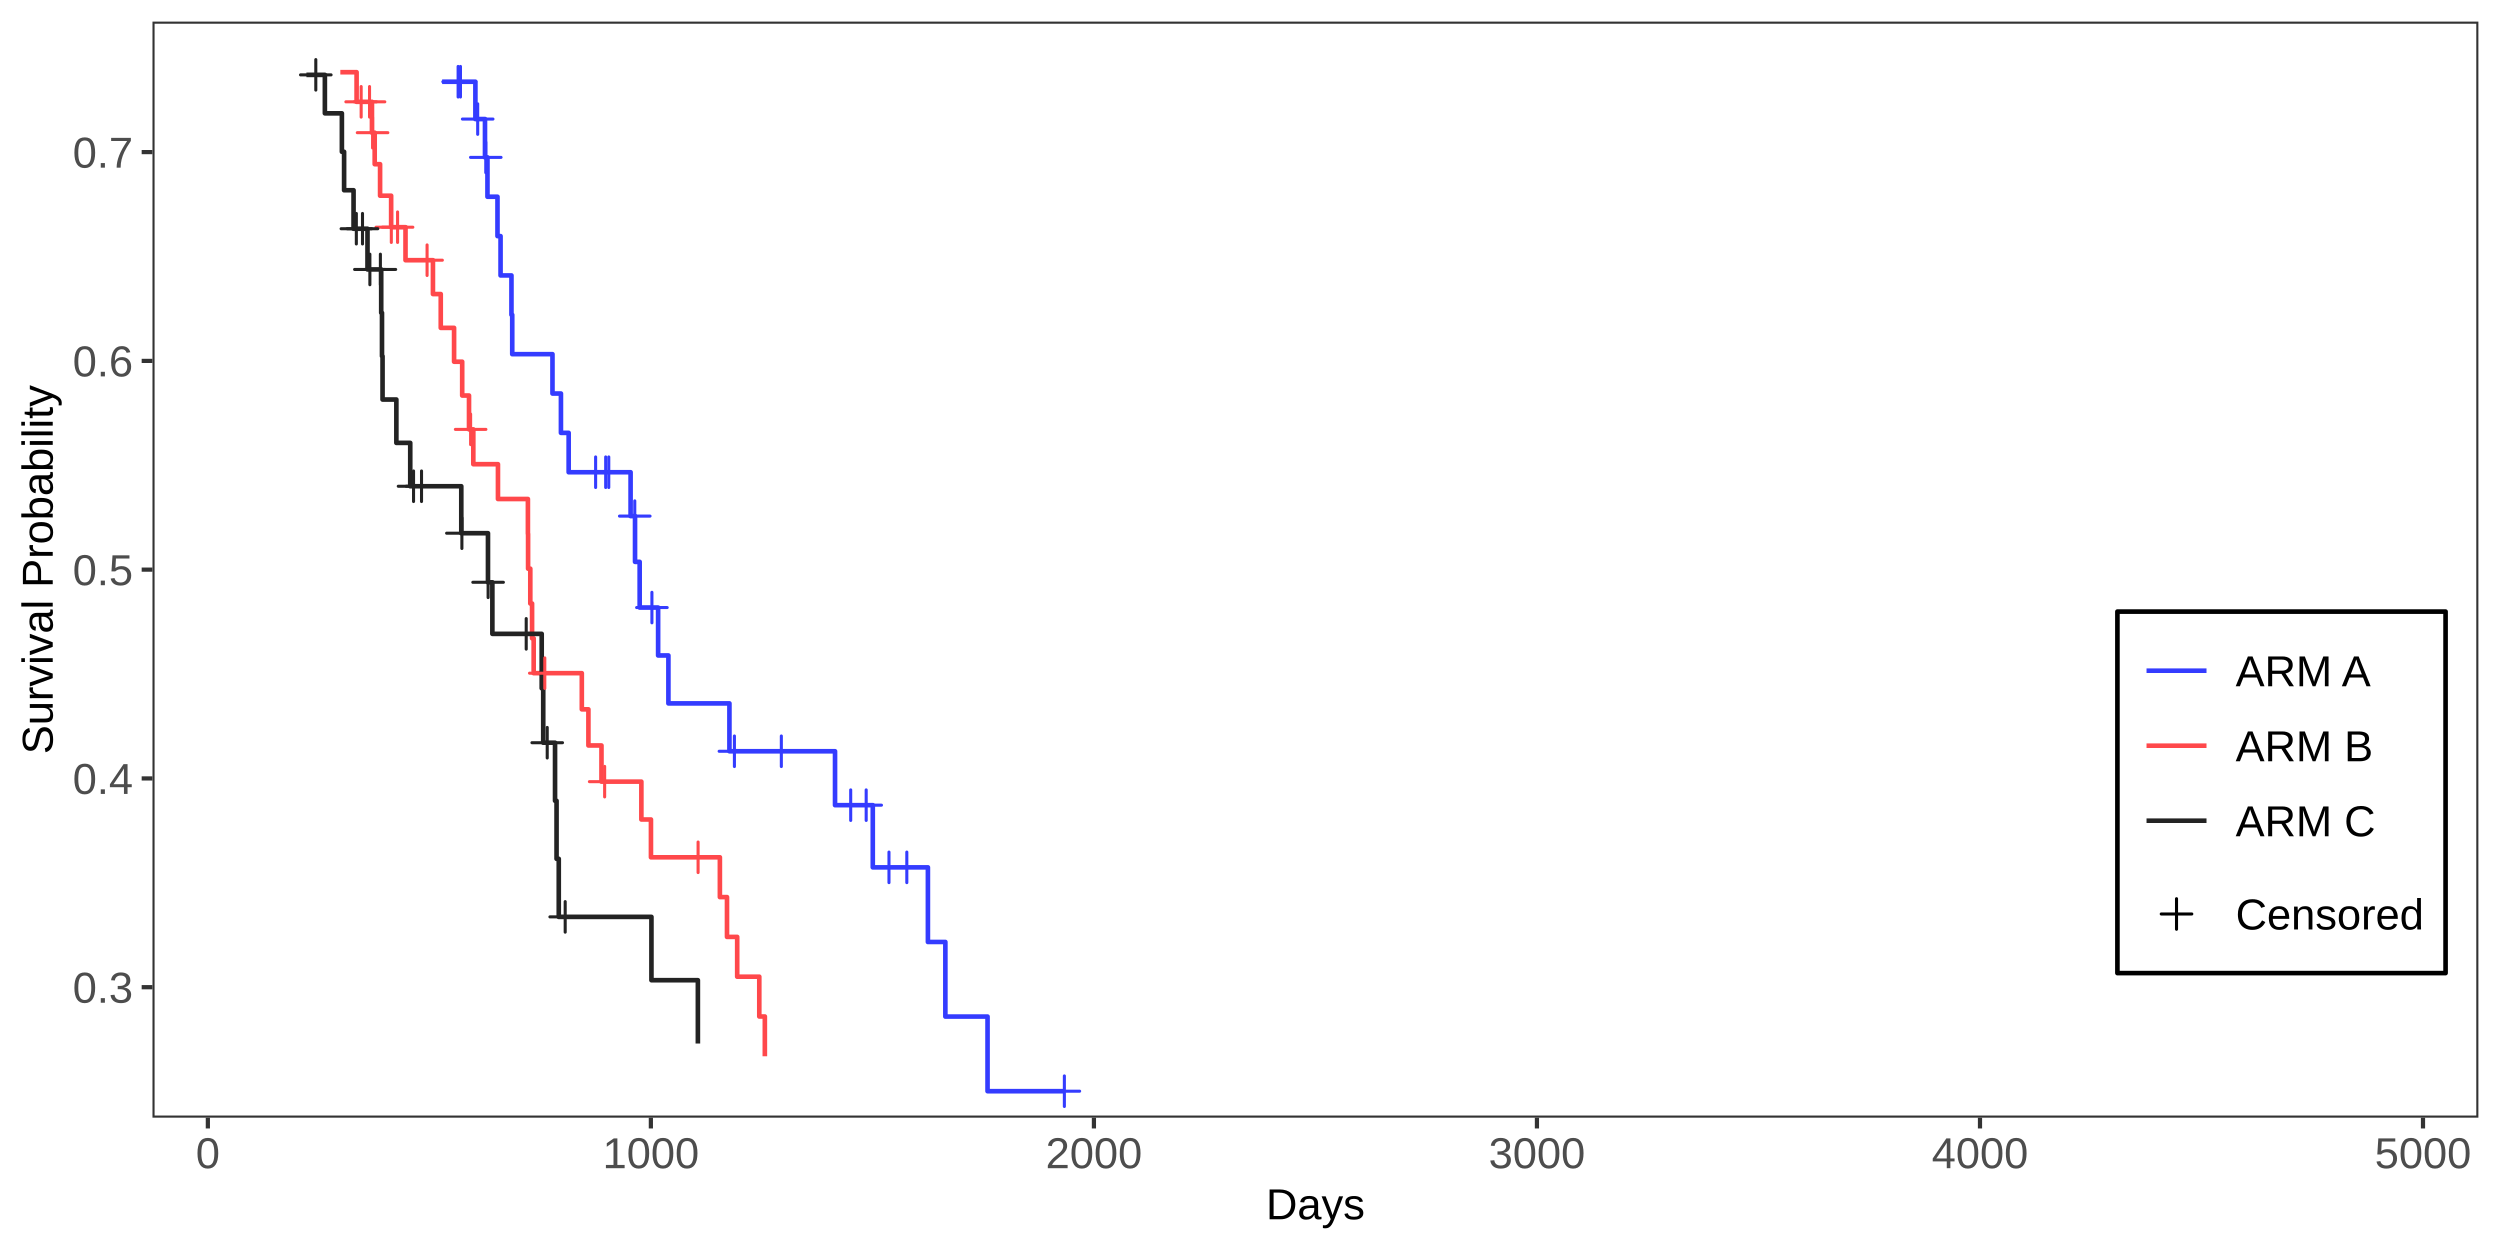
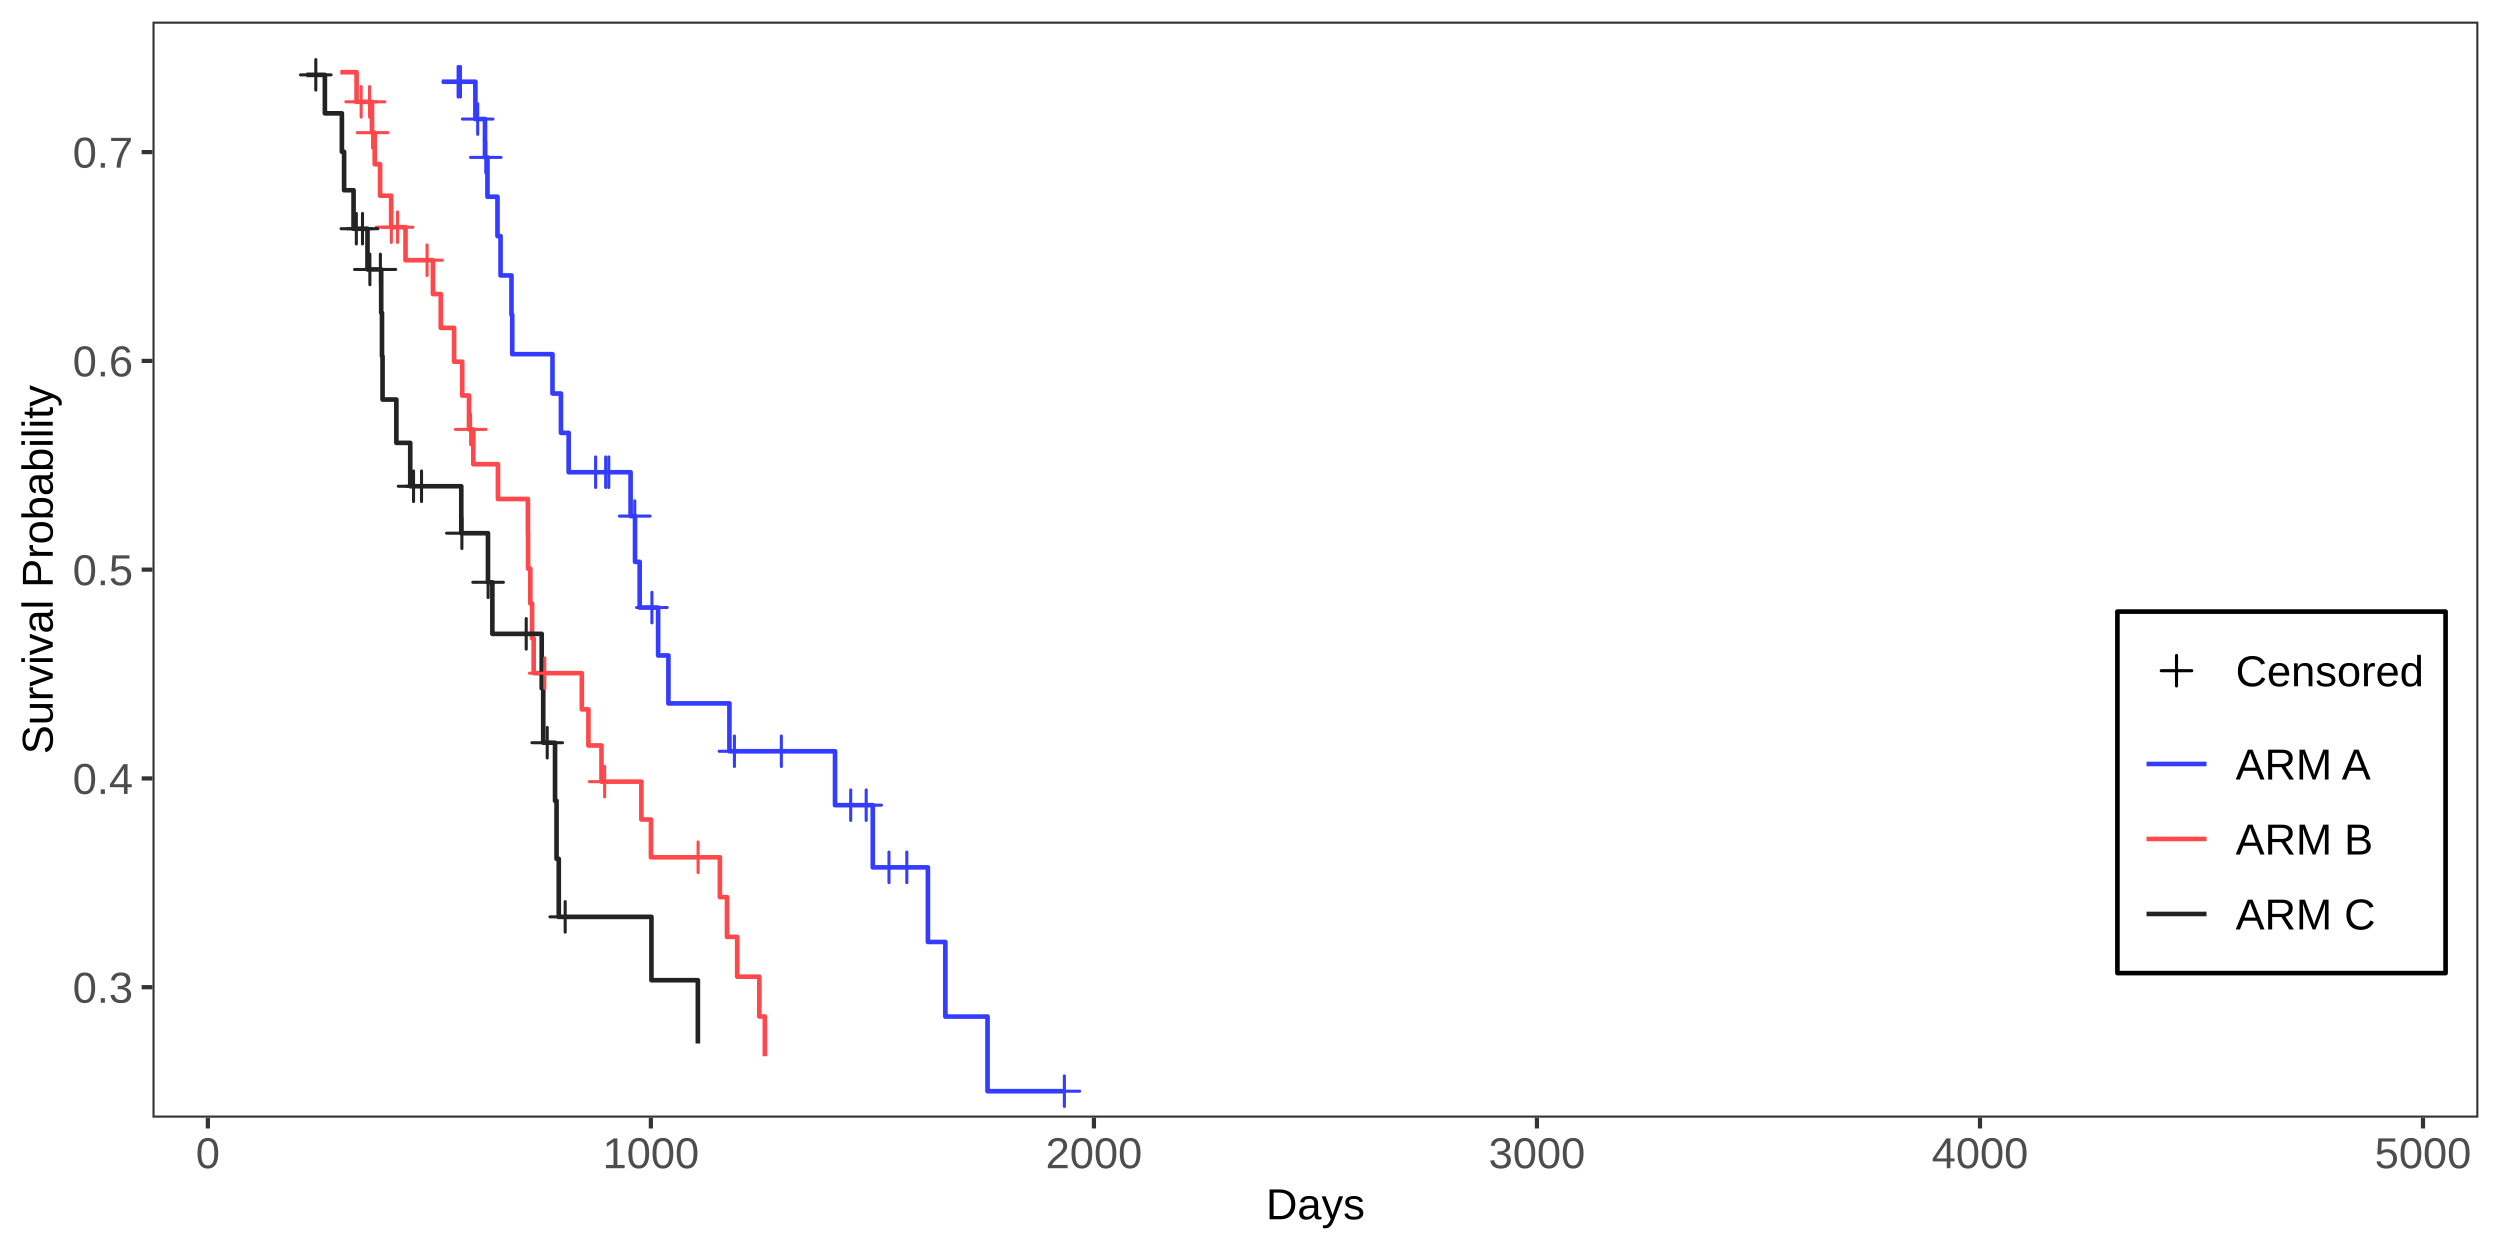
<svg xmlns="http://www.w3.org/2000/svg" class="svglite" width="576.00pt" height="288.00pt" viewBox="0 0 576.00 288.00">
  <defs>
    <style type="text/css">
    .svglite line, .svglite polyline, .svglite polygon, .svglite path, .svglite rect, .svglite circle {
      fill: none;
      stroke: #000000;
      stroke-linecap: round;
      stroke-linejoin: round;
      stroke-miterlimit: 10.00;
    }
    .svglite text {
      white-space: pre;
    }
  </style>
  </defs>
  <rect width="100%" height="100%" style="stroke: none; fill: #FFFFFF;" />
  <defs>
    <clipPath id="cpMC4wMHw1NzYuMDB8MC4wMHwyODguMDA=">
      <rect x="0.00" y="0.00" width="576.00" height="288.00" />
    </clipPath>
  </defs>
  <g clip-path="url(#cpMC4wMHw1NzYuMDB8MC4wMHwyODguMDA=)">
    <rect x="0.00" y="0.00" width="576.00" height="288.00" style="stroke-width: 0.97; stroke: #FFFFFF; fill: #FFFFFF;" />
  </g>
  <defs>
    <clipPath id="cpMzUuMTN8NTcxLjAyfDQuOTh8MjU3LjUx">
      <rect x="35.13" y="4.98" width="535.89" height="252.53" />
    </clipPath>
  </defs>
  <g clip-path="url(#cpMzUuMTN8NTcxLjAyfDQuOTh8MjU3LjUx)">
    <rect x="35.13" y="4.98" width="535.89" height="252.53" style="stroke-width: 0.97; stroke: none; fill: #FFFFFF;" />
    <polyline points="101.87,18.83 105.55,18.83 105.55,18.83 106.09,18.83 106.09,18.83 109.53,18.83 109.53,27.43 110.06,27.43 110.06,27.43 111.74,27.43 111.74,36.26 111.92,36.26 111.92,36.26 112.31,36.26 112.31,45.33 114.62,45.33 114.62,54.40 115.33,54.40 115.33,63.46 117.84,63.46 117.84,72.53 118.02,72.53 118.02,81.60 127.29,81.60 127.29,90.67 129.24,90.67 129.24,99.73 131.02,99.73 131.02,108.80 137.23,108.80 137.23,108.80 139.55,108.80 139.55,108.80 140.26,108.80 140.26,108.80 145.29,108.80 145.29,118.91 146.25,118.91 146.25,118.91 146.31,118.91 146.31,129.45 147.38,129.45 147.38,139.98 150.20,139.98 150.20,139.98 151.63,139.98 151.63,151.02 154.00,151.02 154.00,162.06 168.06,162.06 168.06,173.09 169.21,173.09 169.21,173.09 180.02,173.09 180.02,173.09 192.39,173.09 192.39,185.51 196.00,185.51 196.00,185.51 199.57,185.51 199.57,185.51 201.09,185.51 201.09,199.84 204.82,199.84 204.82,199.84 208.93,199.84 208.93,199.84 213.79,199.84 213.79,217.03 217.81,217.03 217.81,234.22 227.53,234.22 227.53,251.41 245.23,251.41 245.23,251.41 " style="stroke-width: 1.07; stroke: #343CFF; stroke-linecap: butt;" />
    <polyline points="78.41,16.63 82.16,16.63 82.16,23.46 83.21,23.46 83.21,23.46 85.14,23.46 85.14,23.46 85.70,23.46 85.70,30.57 85.84,30.57 85.84,30.57 86.33,30.57 86.33,37.83 87.57,37.83 87.57,45.09 90.12,45.09 90.12,52.35 90.16,52.35 90.16,52.35 91.60,52.35 91.60,52.35 93.43,52.35 93.43,59.95 98.40,59.95 98.40,59.95 99.75,59.95 99.75,67.75 101.55,67.75 101.55,75.54 104.62,75.54 104.62,83.34 106.49,83.34 106.49,91.13 108.06,91.13 108.06,98.93 108.43,98.93 108.43,98.93 109.05,98.93 109.05,106.95 114.73,106.95 114.73,114.97 121.63,114.97 121.63,123.00 121.67,123.00 121.67,131.02 122.18,131.02 122.18,139.05 122.59,139.05 122.59,147.07 122.96,147.07 122.96,155.10 125.52,155.10 125.52,155.10 134.05,155.10 134.05,163.43 135.57,163.43 135.57,171.76 138.58,171.76 138.58,180.09 139.31,180.09 139.31,180.09 147.77,180.09 147.77,188.81 149.98,188.81 149.98,197.52 160.84,197.52 160.84,197.52 165.86,197.52 165.86,206.69 167.50,206.69 167.50,215.86 169.85,215.86 169.85,225.03 174.94,225.03 174.94,234.20 176.22,234.20 176.22,243.37 " style="stroke-width: 1.07; stroke: #FF484B; stroke-linecap: butt;" />
    <polyline points="70.60,17.25 72.76,17.25 72.76,17.25 74.85,17.25 74.85,26.11 78.77,26.11 78.77,34.97 79.28,34.97 79.28,43.83 81.46,43.83 81.46,52.70 82.10,52.70 82.10,52.70 83.52,52.70 83.52,52.70 84.67,52.70 84.67,62.08 85.22,62.08 85.22,62.08 87.64,62.08 87.64,62.08 87.83,62.08 87.83,72.07 88.01,72.07 88.01,82.06 88.14,82.06 88.14,92.05 91.32,92.05 91.32,102.04 94.52,102.04 94.52,112.03 95.28,112.03 95.28,112.03 97.12,112.03 97.12,112.03 106.28,112.03 106.28,122.85 106.42,122.85 106.42,122.85 112.43,122.85 112.43,134.16 112.46,134.16 112.46,134.16 113.44,134.16 113.44,146.04 121.24,146.04 121.24,146.04 124.81,146.04 124.81,158.58 125.16,158.58 125.16,171.12 126.08,171.12 126.08,171.12 127.88,171.12 127.88,184.50 128.23,184.50 128.23,197.87 128.74,197.87 128.74,211.25 130.22,211.25 130.22,211.25 150.09,211.25 150.09,225.84 160.79,225.84 160.79,240.43 " style="stroke-width: 1.07; stroke: #232323; stroke-linecap: butt;" />
    <line x1="102.03" y1="18.83" x2="109.07" y2="18.83" style="stroke-width: 0.71; stroke: #343CFF;" />
    <line x1="105.55" y1="22.35" x2="105.55" y2="15.31" style="stroke-width: 0.71; stroke: #343CFF;" />
    <line x1="102.57" y1="18.83" x2="109.61" y2="18.83" style="stroke-width: 0.71; stroke: #343CFF;" />
    <line x1="106.09" y1="22.35" x2="106.09" y2="15.31" style="stroke-width: 0.71; stroke: #343CFF;" />
    <line x1="106.54" y1="27.43" x2="113.58" y2="27.43" style="stroke-width: 0.71; stroke: #343CFF;" />
    <line x1="110.06" y1="30.95" x2="110.06" y2="23.92" style="stroke-width: 0.71; stroke: #343CFF;" />
    <line x1="108.41" y1="36.26" x2="115.44" y2="36.26" style="stroke-width: 0.71; stroke: #343CFF;" />
    <line x1="111.92" y1="39.78" x2="111.92" y2="32.74" style="stroke-width: 0.71; stroke: #343CFF;" />
    <line x1="133.71" y1="108.80" x2="140.75" y2="108.80" style="stroke-width: 0.71; stroke: #343CFF;" />
    <line x1="137.23" y1="112.32" x2="137.23" y2="105.28" style="stroke-width: 0.71; stroke: #343CFF;" />
    <line x1="136.03" y1="108.80" x2="143.07" y2="108.80" style="stroke-width: 0.71; stroke: #343CFF;" />
    <line x1="139.55" y1="112.32" x2="139.55" y2="105.28" style="stroke-width: 0.71; stroke: #343CFF;" />
    <line x1="136.74" y1="108.80" x2="143.78" y2="108.80" style="stroke-width: 0.71; stroke: #343CFF;" />
    <line x1="140.26" y1="112.32" x2="140.26" y2="105.28" style="stroke-width: 0.71; stroke: #343CFF;" />
    <line x1="142.73" y1="118.91" x2="149.77" y2="118.91" style="stroke-width: 0.71; stroke: #343CFF;" />
    <line x1="146.25" y1="122.43" x2="146.25" y2="115.40" style="stroke-width: 0.71; stroke: #343CFF;" />
    <line x1="146.68" y1="139.98" x2="153.72" y2="139.98" style="stroke-width: 0.71; stroke: #343CFF;" />
    <line x1="150.20" y1="143.50" x2="150.20" y2="136.47" style="stroke-width: 0.71; stroke: #343CFF;" />
    <line x1="165.69" y1="173.09" x2="172.73" y2="173.09" style="stroke-width: 0.71; stroke: #343CFF;" />
    <line x1="169.21" y1="176.61" x2="169.21" y2="169.57" style="stroke-width: 0.71; stroke: #343CFF;" />
    <line x1="176.50" y1="173.09" x2="183.54" y2="173.09" style="stroke-width: 0.71; stroke: #343CFF;" />
    <line x1="180.02" y1="176.61" x2="180.02" y2="169.57" style="stroke-width: 0.71; stroke: #343CFF;" />
    <line x1="192.48" y1="185.51" x2="199.52" y2="185.51" style="stroke-width: 0.71; stroke: #343CFF;" />
    <line x1="196.00" y1="189.03" x2="196.00" y2="181.99" style="stroke-width: 0.71; stroke: #343CFF;" />
    <line x1="196.05" y1="185.51" x2="203.09" y2="185.51" style="stroke-width: 0.71; stroke: #343CFF;" />
    <line x1="199.57" y1="189.03" x2="199.57" y2="181.99" style="stroke-width: 0.71; stroke: #343CFF;" />
    <line x1="201.30" y1="199.84" x2="208.34" y2="199.84" style="stroke-width: 0.71; stroke: #343CFF;" />
    <line x1="204.82" y1="203.36" x2="204.82" y2="196.32" style="stroke-width: 0.71; stroke: #343CFF;" />
    <line x1="205.41" y1="199.84" x2="212.45" y2="199.84" style="stroke-width: 0.71; stroke: #343CFF;" />
    <line x1="208.93" y1="203.36" x2="208.93" y2="196.32" style="stroke-width: 0.71; stroke: #343CFF;" />
    <line x1="241.71" y1="251.41" x2="248.75" y2="251.41" style="stroke-width: 0.71; stroke: #343CFF;" />
    <line x1="245.23" y1="254.93" x2="245.23" y2="247.89" style="stroke-width: 0.71; stroke: #343CFF;" />
    <line x1="79.69" y1="23.46" x2="86.73" y2="23.46" style="stroke-width: 0.71; stroke: #FF484B;" />
    <line x1="83.21" y1="26.98" x2="83.21" y2="19.94" style="stroke-width: 0.71; stroke: #FF484B;" />
    <line x1="81.62" y1="23.46" x2="88.66" y2="23.46" style="stroke-width: 0.71; stroke: #FF484B;" />
    <line x1="85.14" y1="26.98" x2="85.14" y2="19.94" style="stroke-width: 0.71; stroke: #FF484B;" />
    <line x1="82.32" y1="30.57" x2="89.36" y2="30.57" style="stroke-width: 0.71; stroke: #FF484B;" />
    <line x1="85.84" y1="34.09" x2="85.84" y2="27.05" style="stroke-width: 0.71; stroke: #FF484B;" />
    <line x1="86.64" y1="52.35" x2="93.68" y2="52.35" style="stroke-width: 0.71; stroke: #FF484B;" />
    <line x1="90.16" y1="55.86" x2="90.16" y2="48.83" style="stroke-width: 0.71; stroke: #FF484B;" />
    <line x1="88.08" y1="52.35" x2="95.12" y2="52.35" style="stroke-width: 0.71; stroke: #FF484B;" />
    <line x1="91.60" y1="55.86" x2="91.60" y2="48.83" style="stroke-width: 0.71; stroke: #FF484B;" />
    <line x1="94.88" y1="59.95" x2="101.92" y2="59.95" style="stroke-width: 0.71; stroke: #FF484B;" />
    <line x1="98.40" y1="63.47" x2="98.40" y2="56.43" style="stroke-width: 0.71; stroke: #FF484B;" />
    <line x1="104.92" y1="98.93" x2="111.95" y2="98.93" style="stroke-width: 0.71; stroke: #FF484B;" />
    <line x1="108.43" y1="102.44" x2="108.43" y2="95.41" style="stroke-width: 0.71; stroke: #FF484B;" />
    <line x1="122.00" y1="155.10" x2="129.04" y2="155.10" style="stroke-width: 0.71; stroke: #FF484B;" />
    <line x1="125.52" y1="158.61" x2="125.52" y2="151.58" style="stroke-width: 0.71; stroke: #FF484B;" />
    <line x1="135.80" y1="180.09" x2="142.83" y2="180.09" style="stroke-width: 0.71; stroke: #FF484B;" />
    <line x1="139.31" y1="183.61" x2="139.31" y2="176.58" style="stroke-width: 0.71; stroke: #FF484B;" />
    <line x1="157.32" y1="197.52" x2="164.35" y2="197.52" style="stroke-width: 0.71; stroke: #FF484B;" />
    <line x1="160.84" y1="201.04" x2="160.84" y2="194.00" style="stroke-width: 0.71; stroke: #FF484B;" />
    <line x1="69.24" y1="17.25" x2="76.28" y2="17.25" style="stroke-width: 0.71; stroke: #232323;" />
    <line x1="72.76" y1="20.76" x2="72.76" y2="13.73" style="stroke-width: 0.71; stroke: #232323;" />
    <line x1="78.59" y1="52.70" x2="85.62" y2="52.70" style="stroke-width: 0.71; stroke: #232323;" />
    <line x1="82.10" y1="56.21" x2="82.10" y2="49.18" style="stroke-width: 0.71; stroke: #232323;" />
    <line x1="80.00" y1="52.70" x2="87.04" y2="52.70" style="stroke-width: 0.71; stroke: #232323;" />
    <line x1="83.52" y1="56.21" x2="83.52" y2="49.18" style="stroke-width: 0.71; stroke: #232323;" />
    <line x1="81.70" y1="62.08" x2="88.74" y2="62.08" style="stroke-width: 0.71; stroke: #232323;" />
    <line x1="85.22" y1="65.60" x2="85.22" y2="58.56" style="stroke-width: 0.71; stroke: #232323;" />
    <line x1="84.12" y1="62.08" x2="91.16" y2="62.08" style="stroke-width: 0.71; stroke: #232323;" />
    <line x1="87.64" y1="65.60" x2="87.64" y2="58.56" style="stroke-width: 0.71; stroke: #232323;" />
    <line x1="91.76" y1="112.03" x2="98.80" y2="112.03" style="stroke-width: 0.71; stroke: #232323;" />
    <line x1="95.28" y1="115.55" x2="95.28" y2="108.51" style="stroke-width: 0.71; stroke: #232323;" />
    <line x1="93.60" y1="112.03" x2="100.64" y2="112.03" style="stroke-width: 0.71; stroke: #232323;" />
    <line x1="97.12" y1="115.55" x2="97.12" y2="108.51" style="stroke-width: 0.71; stroke: #232323;" />
    <line x1="102.90" y1="122.85" x2="109.94" y2="122.85" style="stroke-width: 0.71; stroke: #232323;" />
    <line x1="106.42" y1="126.37" x2="106.42" y2="119.33" style="stroke-width: 0.71; stroke: #232323;" />
    <line x1="108.94" y1="134.16" x2="115.98" y2="134.16" style="stroke-width: 0.71; stroke: #232323;" />
    <line x1="112.46" y1="137.68" x2="112.46" y2="130.64" style="stroke-width: 0.71; stroke: #232323;" />
    <line x1="117.72" y1="146.04" x2="124.76" y2="146.04" style="stroke-width: 0.71; stroke: #232323;" />
    <line x1="121.24" y1="149.56" x2="121.24" y2="142.52" style="stroke-width: 0.71; stroke: #232323;" />
    <line x1="122.56" y1="171.12" x2="129.60" y2="171.12" style="stroke-width: 0.71; stroke: #232323;" />
    <line x1="126.08" y1="174.64" x2="126.08" y2="167.60" style="stroke-width: 0.71; stroke: #232323;" />
    <line x1="126.70" y1="211.25" x2="133.74" y2="211.25" style="stroke-width: 0.71; stroke: #232323;" />
    <line x1="130.22" y1="214.77" x2="130.22" y2="207.73" style="stroke-width: 0.71; stroke: #232323;" />
    <rect x="35.13" y="4.98" width="535.89" height="252.53" style="stroke-width: 0.97; stroke: #333333;" />
  </g>
  <g clip-path="url(#cpMC4wMHw1NzYuMDB8MC4wMHwyODguMDA=)">
    <text x="30.65" y="231.03" text-anchor="end" style="font-size: 10.00px;fill: #4D4D4D; font-family: &quot;Arial&quot;;" textLength="13.91px" lengthAdjust="spacingAndGlyphs">0.3</text>
    <text x="30.65" y="182.93" text-anchor="end" style="font-size: 10.00px;fill: #4D4D4D; font-family: &quot;Arial&quot;;" textLength="13.91px" lengthAdjust="spacingAndGlyphs">0.4</text>
    <text x="30.65" y="134.83" text-anchor="end" style="font-size: 10.00px;fill: #4D4D4D; font-family: &quot;Arial&quot;;" textLength="13.91px" lengthAdjust="spacingAndGlyphs">0.5</text>
    <text x="30.65" y="86.73" text-anchor="end" style="font-size: 10.00px;fill: #4D4D4D; font-family: &quot;Arial&quot;;" textLength="13.91px" lengthAdjust="spacingAndGlyphs">0.6</text>
    <text x="30.65" y="38.63" text-anchor="end" style="font-size: 10.00px;fill: #4D4D4D; font-family: &quot;Arial&quot;;" textLength="13.91px" lengthAdjust="spacingAndGlyphs">0.7</text>
    <polyline points="32.64,227.45 35.13,227.45 " style="stroke-width: 0.97; stroke: #333333; stroke-linecap: butt;" />
    <polyline points="32.64,179.35 35.13,179.35 " style="stroke-width: 0.97; stroke: #333333; stroke-linecap: butt;" />
    <polyline points="32.64,131.25 35.13,131.25 " style="stroke-width: 0.97; stroke: #333333; stroke-linecap: butt;" />
    <polyline points="32.64,83.15 35.13,83.15 " style="stroke-width: 0.97; stroke: #333333; stroke-linecap: butt;" />
    <polyline points="32.64,35.04 35.13,35.04 " style="stroke-width: 0.97; stroke: #333333; stroke-linecap: butt;" />
    <polyline points="47.89,260.00 47.89,257.51 " style="stroke-width: 0.97; stroke: #333333; stroke-linecap: butt;" />
    <polyline points="149.96,260.00 149.96,257.51 " style="stroke-width: 0.97; stroke: #333333; stroke-linecap: butt;" />
    <polyline points="252.04,260.00 252.04,257.51 " style="stroke-width: 0.97; stroke: #333333; stroke-linecap: butt;" />
    <polyline points="354.11,260.00 354.11,257.51 " style="stroke-width: 0.97; stroke: #333333; stroke-linecap: butt;" />
    <polyline points="456.19,260.00 456.19,257.51 " style="stroke-width: 0.97; stroke: #333333; stroke-linecap: butt;" />
    <polyline points="558.26,260.00 558.26,257.51 " style="stroke-width: 0.97; stroke: #333333; stroke-linecap: butt;" />
    <text x="47.89" y="269.16" text-anchor="middle" style="font-size: 10.00px;fill: #4D4D4D; font-family: &quot;Arial&quot;;" textLength="5.57px" lengthAdjust="spacingAndGlyphs">0</text>
    <text x="149.96" y="269.16" text-anchor="middle" style="font-size: 10.00px;fill: #4D4D4D; font-family: &quot;Arial&quot;;" textLength="22.26px" lengthAdjust="spacingAndGlyphs">1000</text>
    <text x="252.04" y="269.16" text-anchor="middle" style="font-size: 10.00px;fill: #4D4D4D; font-family: &quot;Arial&quot;;" textLength="22.26px" lengthAdjust="spacingAndGlyphs">2000</text>
    <text x="354.11" y="269.16" text-anchor="middle" style="font-size: 10.00px;fill: #4D4D4D; font-family: &quot;Arial&quot;;" textLength="22.26px" lengthAdjust="spacingAndGlyphs">3000</text>
    <text x="456.19" y="269.16" text-anchor="middle" style="font-size: 10.00px;fill: #4D4D4D; font-family: &quot;Arial&quot;;" textLength="22.26px" lengthAdjust="spacingAndGlyphs">4000</text>
    <text x="558.26" y="269.16" text-anchor="middle" style="font-size: 10.00px;fill: #4D4D4D; font-family: &quot;Arial&quot;;" textLength="22.26px" lengthAdjust="spacingAndGlyphs">5000</text>
    <text x="303.08" y="280.92" text-anchor="middle" style="font-size: 10.00px; font-family: &quot;Arial&quot;;" textLength="22.80px" lengthAdjust="spacingAndGlyphs">Days</text>
    <text transform="translate(12.15,131.25) rotate(-90)" text-anchor="middle" style="font-size: 10.00px; font-family: &quot;Arial&quot;;" textLength="85.09px" lengthAdjust="spacingAndGlyphs">Survival Probability</text>
    <rect x="487.85" y="140.91" width="75.61" height="83.29" style="stroke-width: 1.07; fill: #FFFFFF;" />
    <rect x="492.83" y="145.89" width="17.28" height="17.28" style="stroke-width: 0.97; stroke: none; fill: #FFFFFF;" />
-     <line x1="494.56" y1="154.53" x2="508.38" y2="154.53" style="stroke-width: 1.07; stroke: #343CFF; stroke-linecap: butt;" />
-     <rect x="492.83" y="163.17" width="17.28" height="17.28" style="stroke-width: 0.97; stroke: none; fill: #FFFFFF;" />
-     <line x1="494.56" y1="171.81" x2="508.38" y2="171.81" style="stroke-width: 1.07; stroke: #FF484B; stroke-linecap: butt;" />
-     <rect x="492.83" y="180.45" width="17.28" height="17.28" style="stroke-width: 0.97; stroke: none; fill: #FFFFFF;" />
-     <line x1="494.56" y1="189.09" x2="508.38" y2="189.09" style="stroke-width: 1.07; stroke: #232323; stroke-linecap: butt;" />
-     <text x="515.09" y="158.12" style="font-size: 10.00px; font-family: &quot;Arial&quot;;" textLength="31.11px" lengthAdjust="spacingAndGlyphs">ARM A</text>
-     <text x="515.09" y="175.40" style="font-size: 10.00px; font-family: &quot;Arial&quot;;" textLength="31.67px" lengthAdjust="spacingAndGlyphs">ARM B</text>
-     <text x="515.09" y="192.68" style="font-size: 10.00px; font-family: &quot;Arial&quot;;" textLength="32.22px" lengthAdjust="spacingAndGlyphs">ARM C</text>
+     <line x1="497.95" y1="154.53" x2="504.99" y2="154.53" style="stroke-width: 0.71;" />
+     <line x1="501.47" y1="158.05" x2="501.47" y2="151.01" style="stroke-width: 0.71;" />
+     <text x="515.09" y="158.12" style="font-size: 10.00px; font-family: &quot;Arial&quot;;" textLength="43.39px" lengthAdjust="spacingAndGlyphs">Censored</text>
+     <rect x="492.83" y="167.38" width="17.28" height="17.28" style="stroke-width: 0.97; stroke: none; fill: #FFFFFF;" />
+     <line x1="494.56" y1="176.02" x2="508.38" y2="176.02" style="stroke-width: 1.07; stroke: #343CFF; stroke-linecap: butt;" />
+     <rect x="492.83" y="184.66" width="17.28" height="17.28" style="stroke-width: 0.97; stroke: none; fill: #FFFFFF;" />
+     <line x1="494.56" y1="193.30" x2="508.38" y2="193.30" style="stroke-width: 1.07; stroke: #FF484B; stroke-linecap: butt;" />
    <rect x="492.83" y="201.94" width="17.28" height="17.28" style="stroke-width: 0.97; stroke: none; fill: #FFFFFF;" />
-     <line x1="497.95" y1="210.58" x2="504.99" y2="210.58" style="stroke-width: 0.71;" />
-     <line x1="501.47" y1="214.10" x2="501.47" y2="207.06" style="stroke-width: 0.71;" />
-     <text x="515.09" y="214.16" style="font-size: 10.00px; font-family: &quot;Arial&quot;;" textLength="43.39px" lengthAdjust="spacingAndGlyphs">Censored</text>
+     <line x1="494.56" y1="210.58" x2="508.38" y2="210.58" style="stroke-width: 1.07; stroke: #232323; stroke-linecap: butt;" />
+     <text x="515.09" y="179.60" style="font-size: 10.00px; font-family: &quot;Arial&quot;;" textLength="31.11px" lengthAdjust="spacingAndGlyphs">ARM A</text>
+     <text x="515.09" y="196.88" style="font-size: 10.00px; font-family: &quot;Arial&quot;;" textLength="31.67px" lengthAdjust="spacingAndGlyphs">ARM B</text>
+     <text x="515.09" y="214.16" style="font-size: 10.00px; font-family: &quot;Arial&quot;;" textLength="32.22px" lengthAdjust="spacingAndGlyphs">ARM C</text>
  </g>
</svg>
